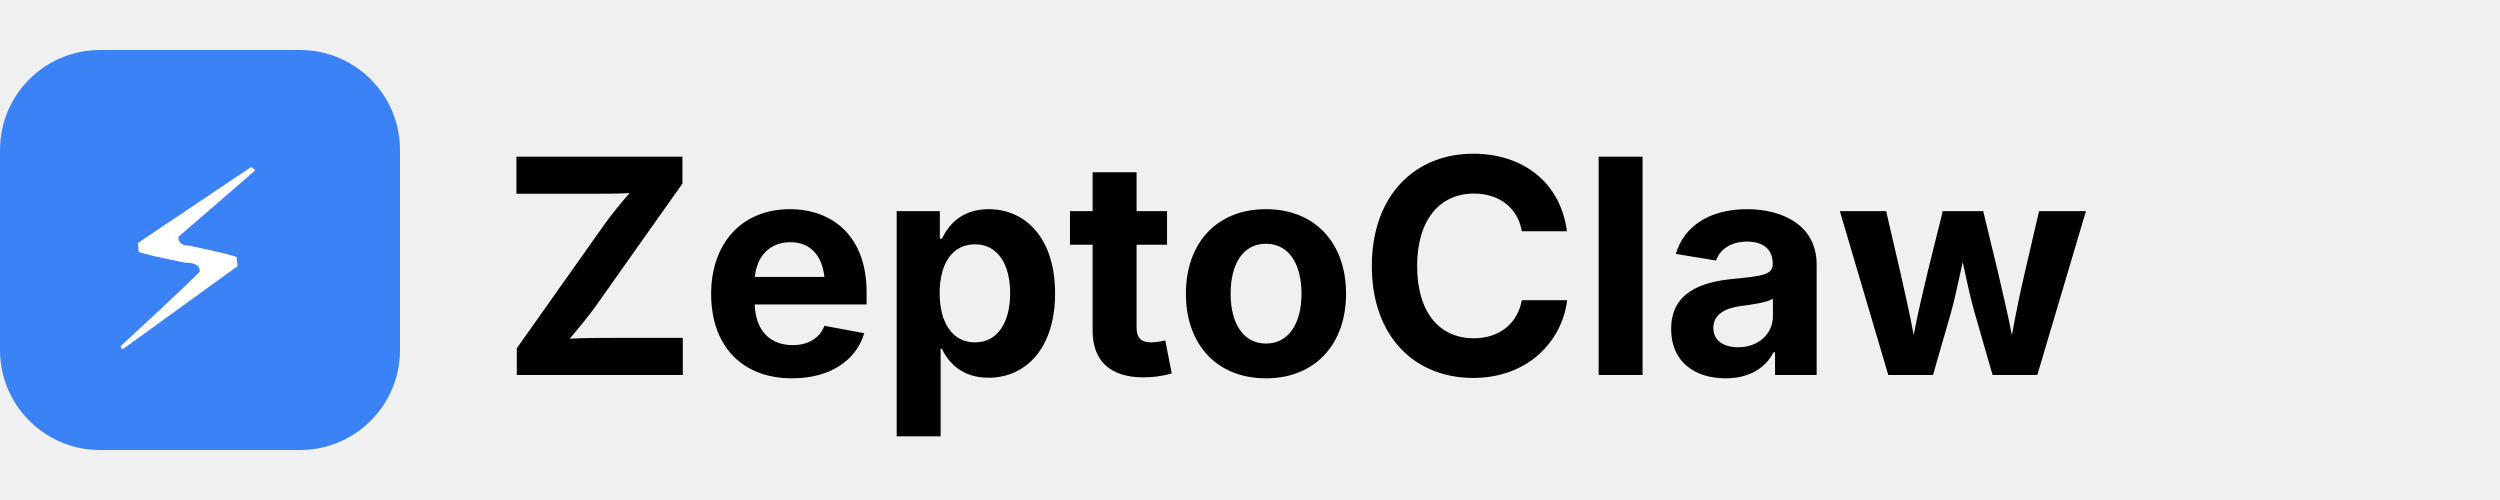
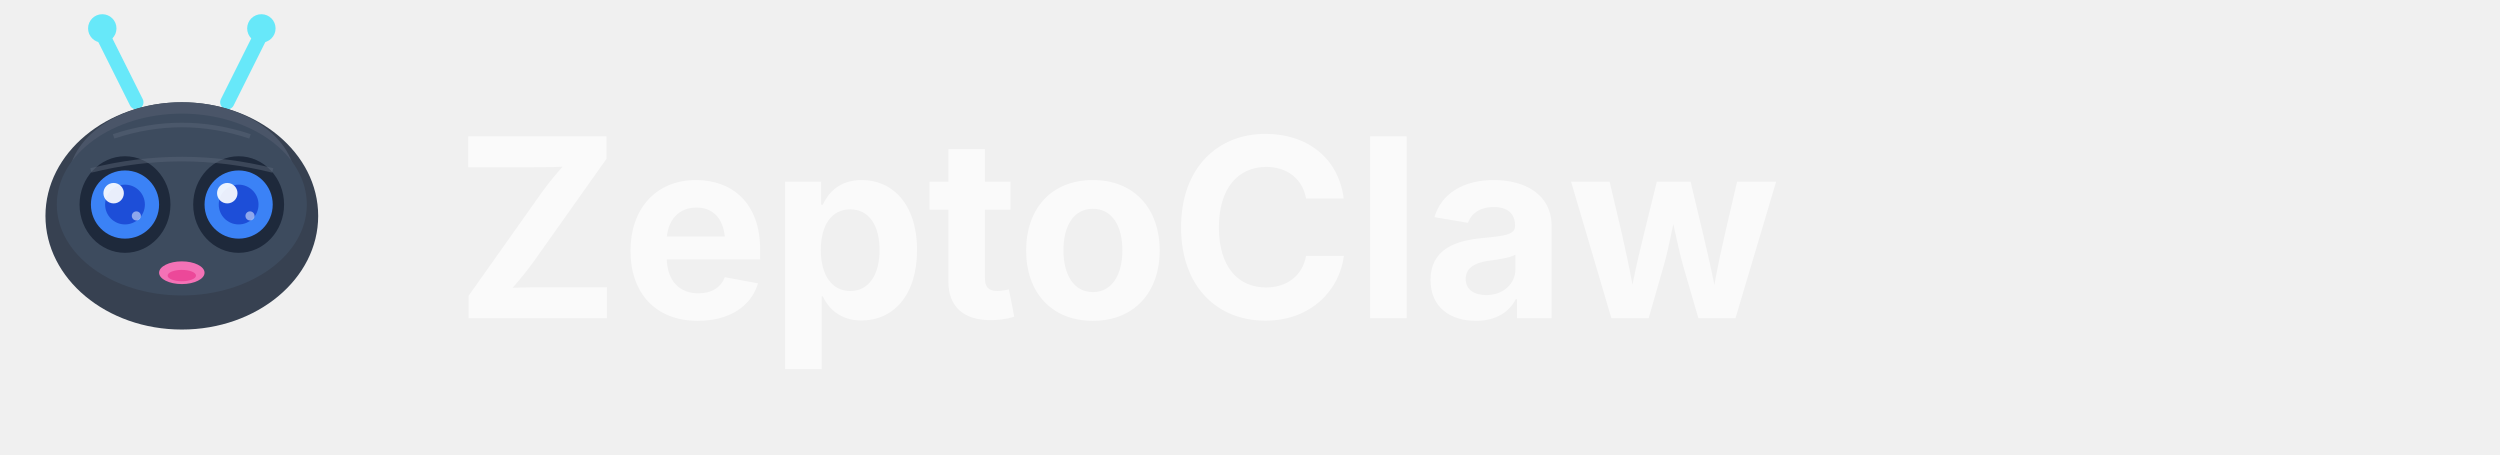
- <svg xmlns="http://www.w3.org/2000/svg" viewBox="0 0 200 40" fill="none">
-   <rect x="0" y="4" width="32" height="32" rx="8" fill="#3b82f6" />
-   <text x="8" y="28" font-size="20" fill="white">⚡</text>
-   <text x="40" y="30" font-family="Inter, system-ui, sans-serif" font-size="24" font-weight="700" fill="currentColor">ZeptoClaw</text>
+ <svg xmlns="http://www.w3.org/2000/svg" viewBox="0 0 220 40" fill="none">
+   <g transform="translate(0, 0) scale(0.5)">
+     <line x1="24" y1="18" x2="18" y2="6" stroke="#67e8f9" stroke-width="2.5" stroke-linecap="round" />
+     <line x1="40" y1="18" x2="46" y2="6" stroke="#67e8f9" stroke-width="2.5" stroke-linecap="round" />
+     <circle cx="18" cy="5" r="2.5" fill="#67e8f9" />
+     <circle cx="46" cy="5" r="2.5" fill="#67e8f9" />
+     <ellipse cx="32" cy="38" rx="24" ry="20" fill="#374151" />
+     <ellipse cx="32" cy="32" rx="20" ry="14" fill="#4a5568" />
+     <ellipse cx="32" cy="36" rx="22" ry="16" fill="#3d4b5e" />
+     <ellipse cx="22" cy="36" rx="8" ry="8.5" fill="#1e293b" />
+     <ellipse cx="42" cy="36" rx="8" ry="8.5" fill="#1e293b" />
+     <circle cx="22" cy="36" r="6" fill="#3b82f6" />
+     <circle cx="42" cy="36" r="6" fill="#3b82f6" />
+     <circle cx="22" cy="36" r="3.5" fill="#1d4ed8" />
+     <circle cx="42" cy="36" r="3.5" fill="#1d4ed8" />
+     <circle cx="20" cy="34" r="1.8" fill="#fff" opacity="0.9" />
+     <circle cx="40" cy="34" r="1.8" fill="#fff" opacity="0.9" />
+     <circle cx="24" cy="38" r="0.8" fill="#fff" opacity="0.5" />
+     <circle cx="44" cy="38" r="0.8" fill="#fff" opacity="0.5" />
+     <ellipse cx="32" cy="48" rx="4" ry="2" fill="#f472b6" />
+     <ellipse cx="32" cy="48.5" rx="2.5" ry="1" fill="#ec4899" />
+     <path d="M20 24 Q32 20 44 24" stroke="#5a6577" stroke-width="0.8" fill="none" opacity="0.5" />
+     <path d="M16 30 Q32 26 48 30" stroke="#5a6577" stroke-width="0.8" fill="none" opacity="0.5" />
+   </g>
+   <text x="40" y="28" font-family="Inter, system-ui, sans-serif" font-size="22" font-weight="700" fill="#fafafa">ZeptoClaw</text>
</svg>
